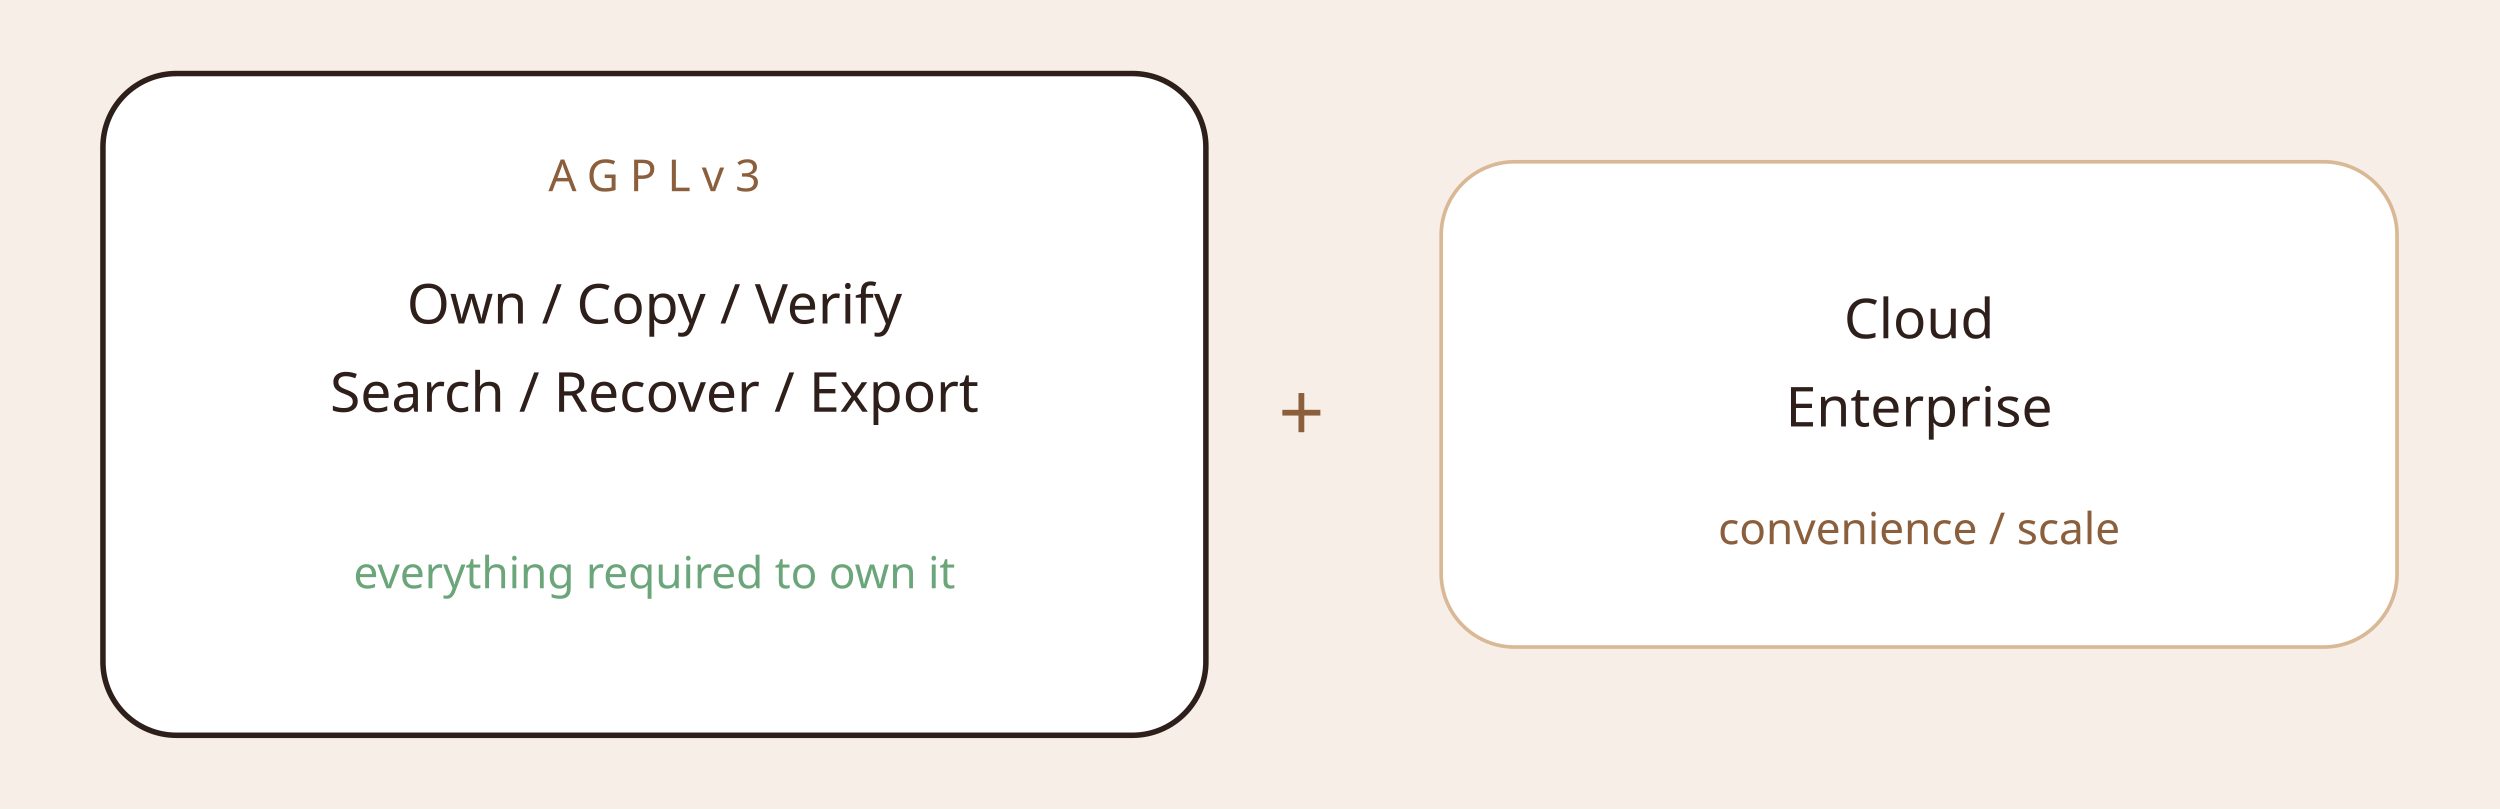
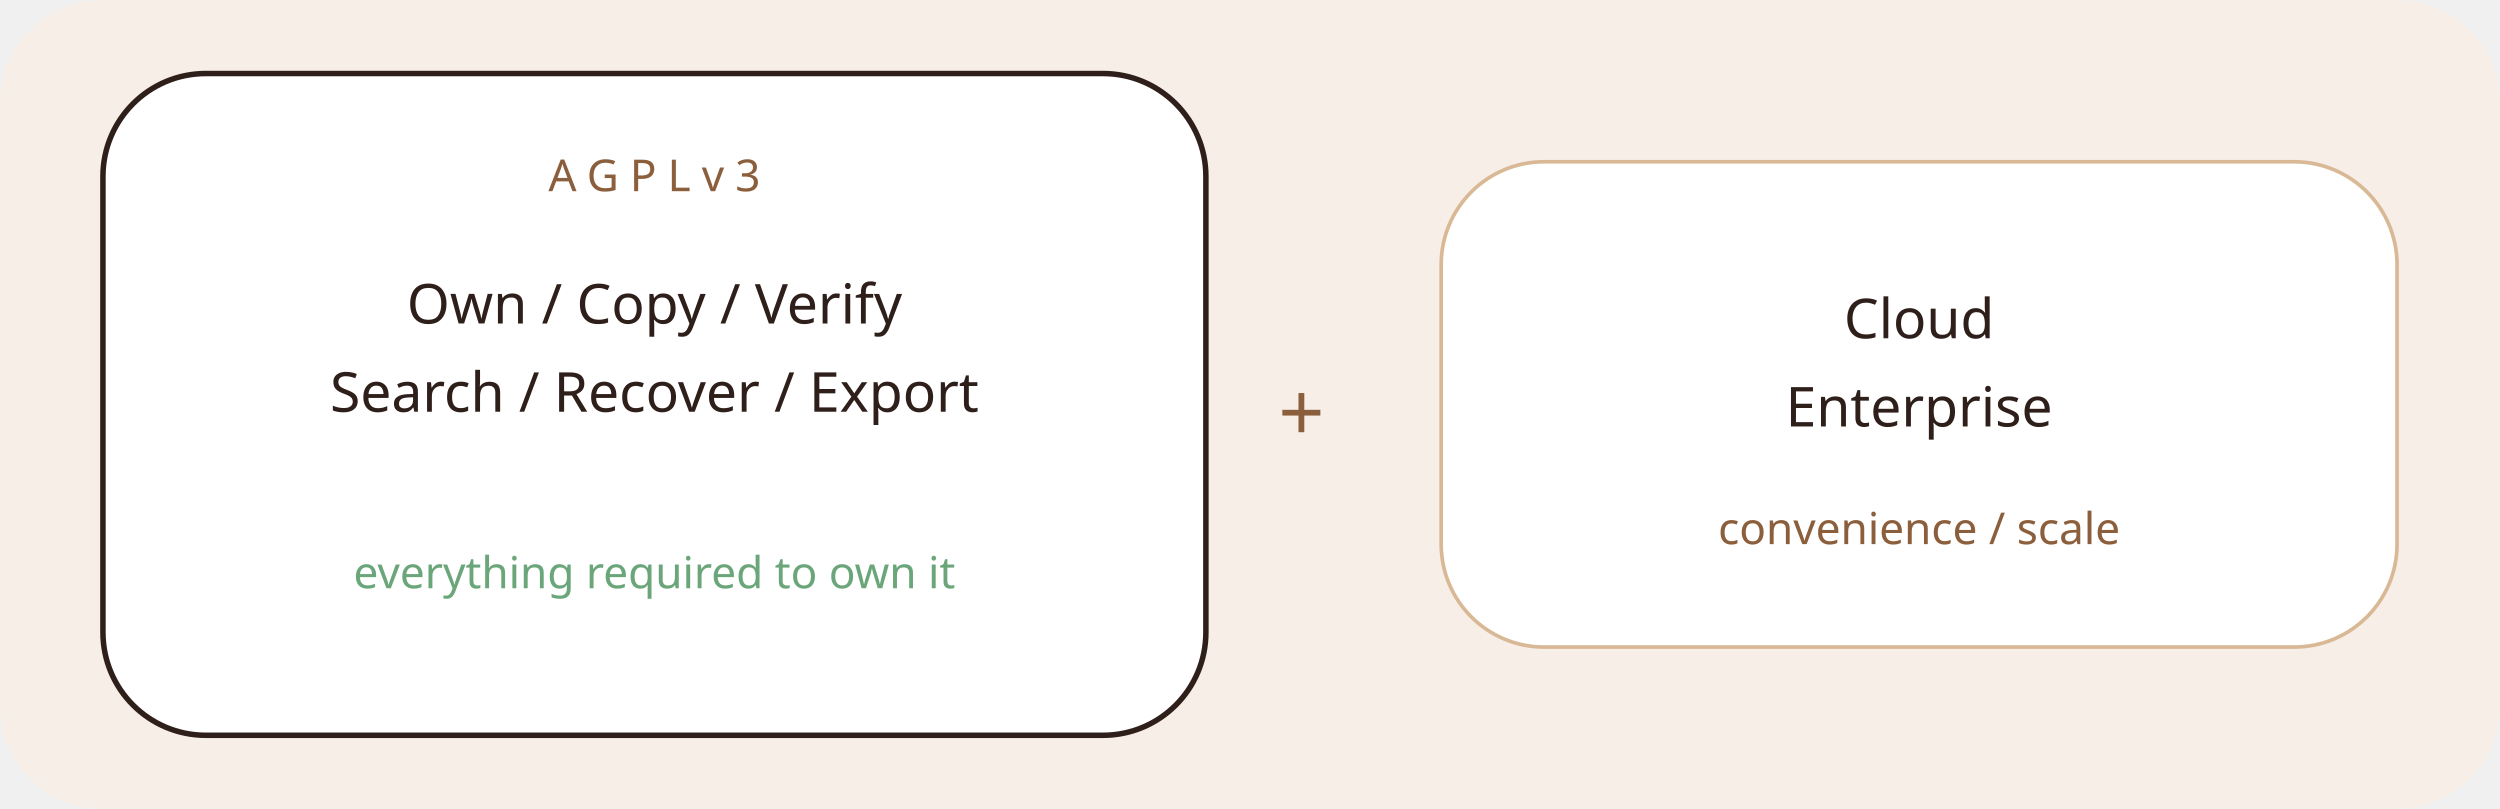
<svg xmlns="http://www.w3.org/2000/svg" width="680" height="220" viewBox="0 0 680 220" role="img" aria-label="Open AGPL core plus optional cloud and enterprise">
-   <rect width="680" height="220" fill="#F7EFE7" />
+   <rect width="680" height="220" rx="28" ry="28" fill="#F7EFE7" />
  <g font-family="ui-sans-serif, system-ui, sans-serif" text-anchor="middle">
-     <rect x="28" y="20" width="300" height="180" rx="20" fill="#fff" stroke="#2E1F1A" stroke-width="1.5" />
+     <rect x="28" y="20" width="300" height="180" rx="28" fill="#fff" stroke="#2E1F1A" stroke-width="1.5" />
    <text x="178" y="52" font-size="12" letter-spacing="3" fill="#8B5E3C">AGPLv3</text>
    <text x="178" y="88" font-size="15" fill="#2E1F1A">Own / Copy / Verify</text>
    <text x="178" y="112" font-size="15" fill="#2E1F1A">Search / Recover / Export</text>
    <text x="178" y="160" font-size="12" fill="#6BA67A">everything required to own it</text>
    <text x="354" y="120" font-size="22" fill="#8B5E3C">+</text>
-     <rect x="392" y="44" width="260" height="132" rx="20" fill="#fff" stroke="#D9B895" />
+     <rect x="392" y="44" width="260" height="132" rx="28" fill="#fff" stroke="#D9B895" />
    <text x="522" y="92" font-size="15" fill="#2E1F1A">Cloud</text>
    <text x="522" y="116" font-size="15" fill="#2E1F1A">Enterprise</text>
    <text x="522" y="148" font-size="12" fill="#8B5E3C">convenience / scale</text>
  </g>
</svg>
